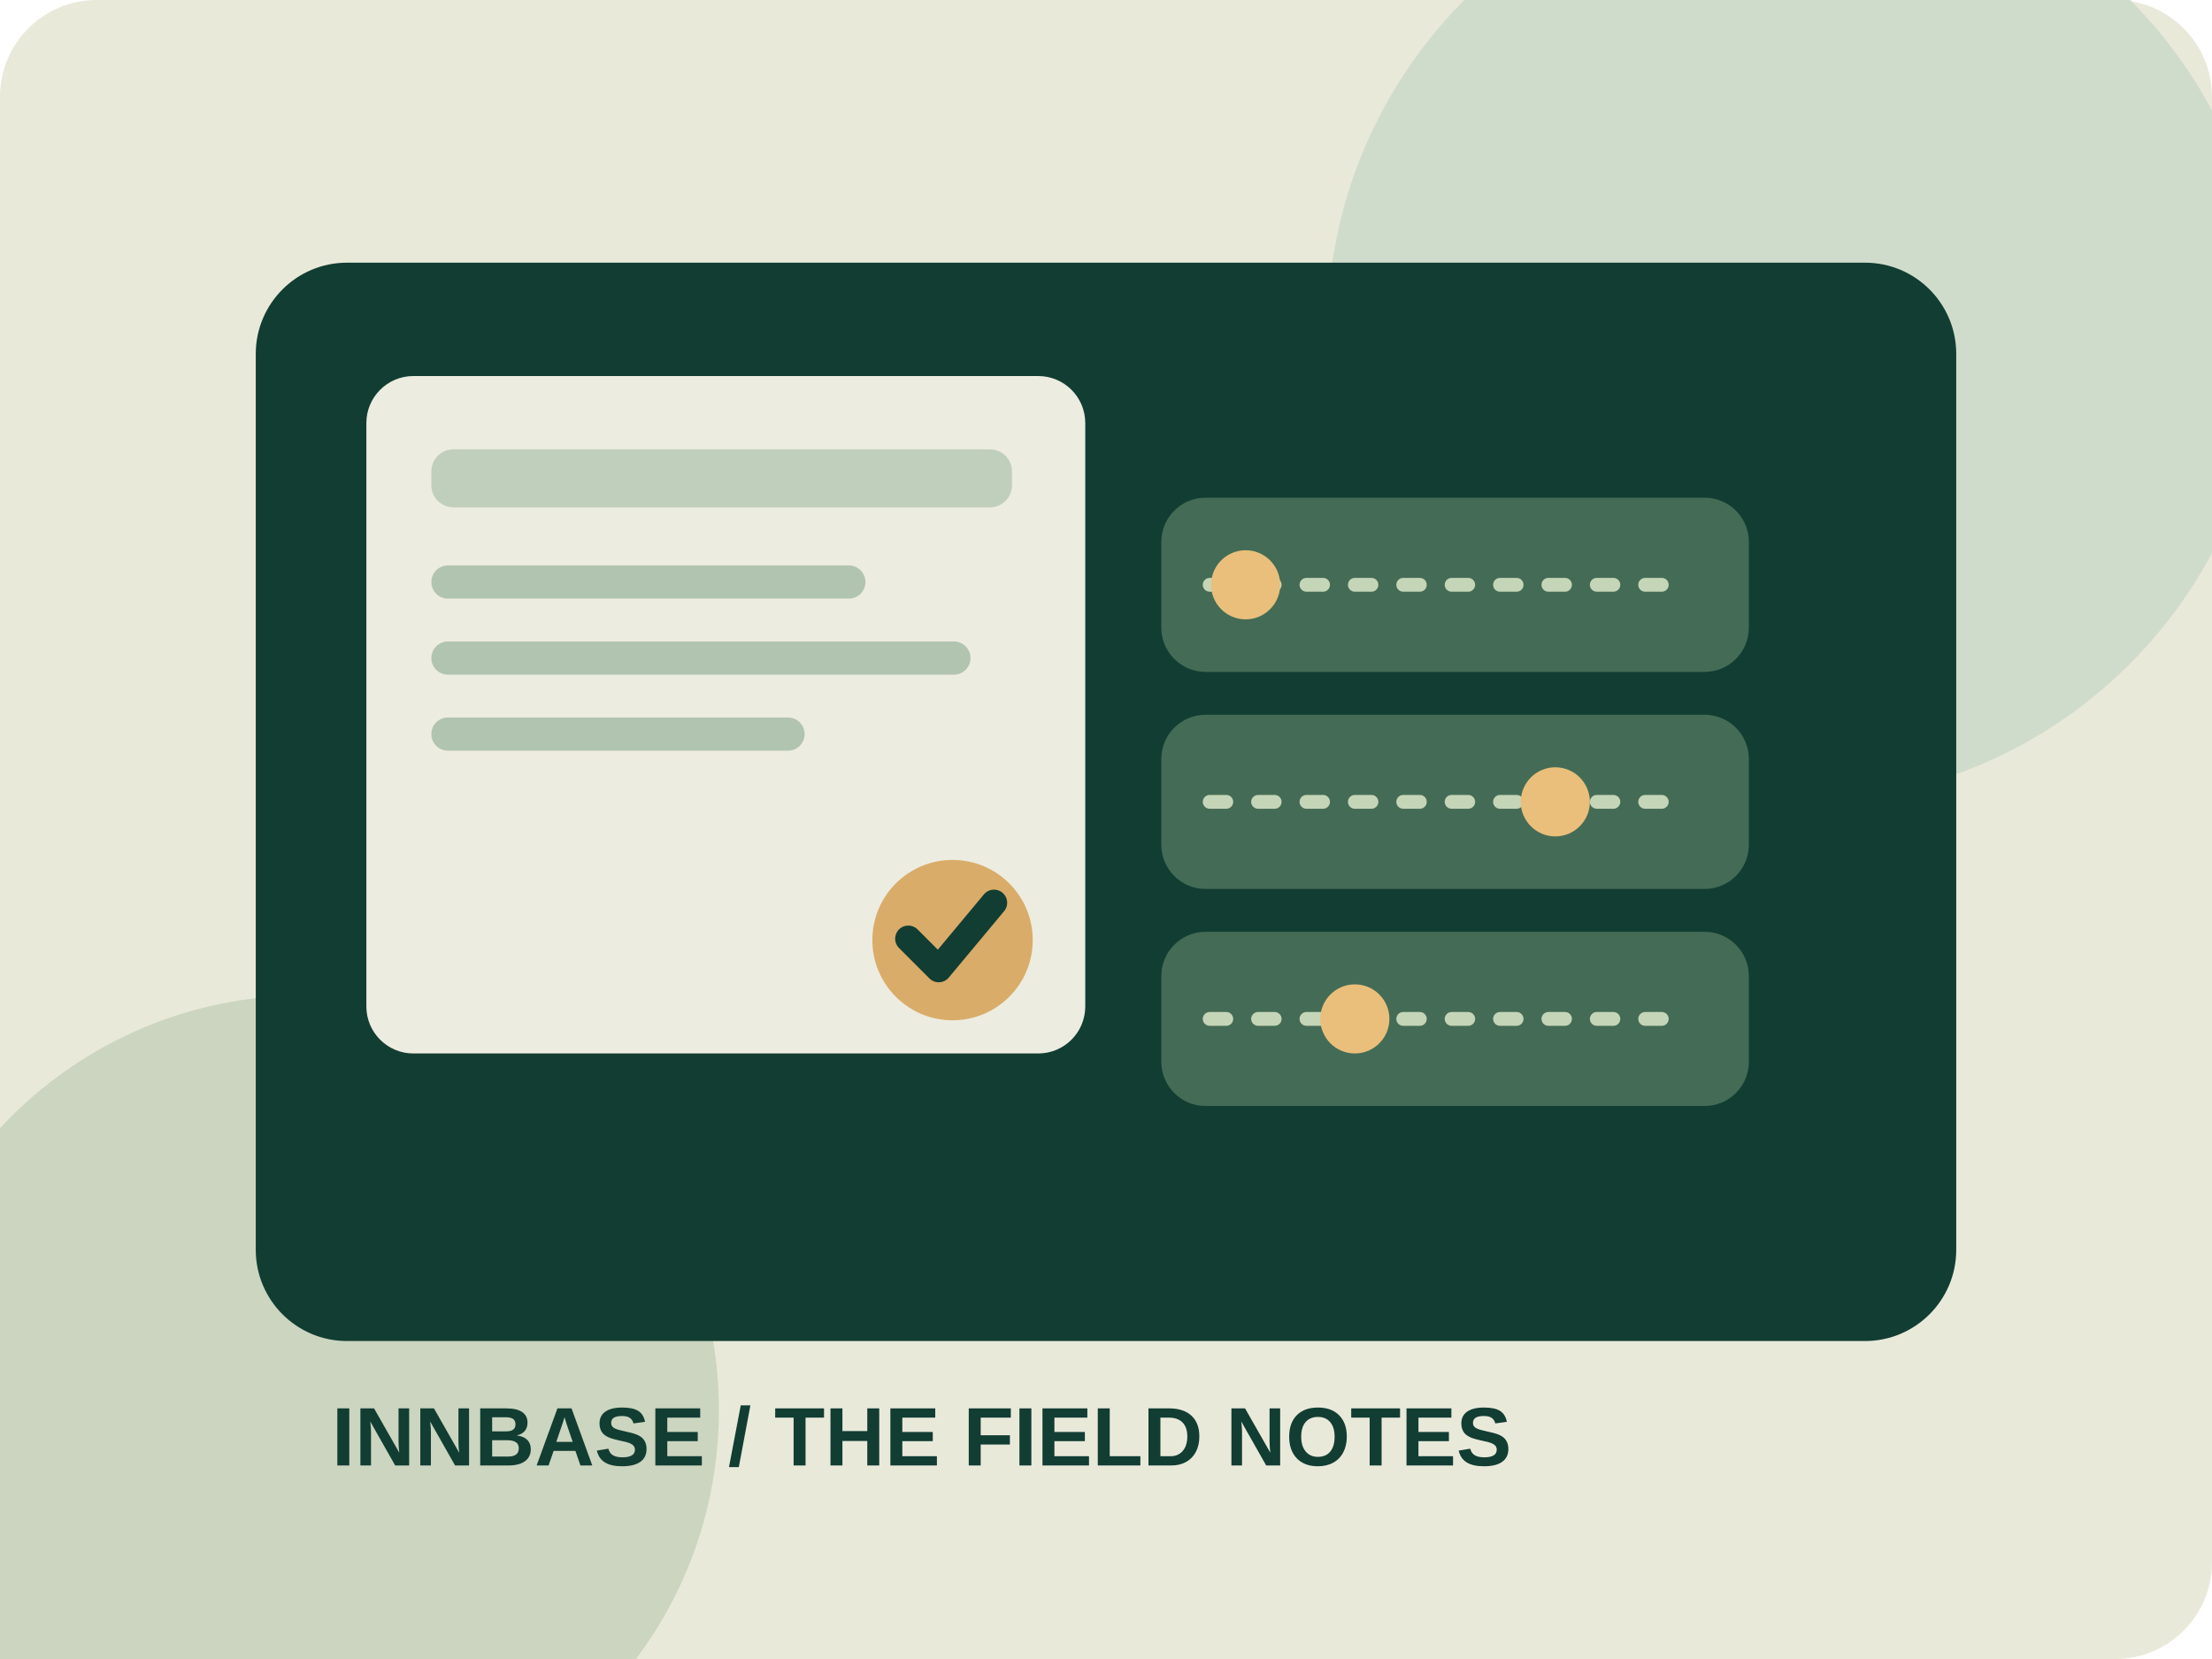
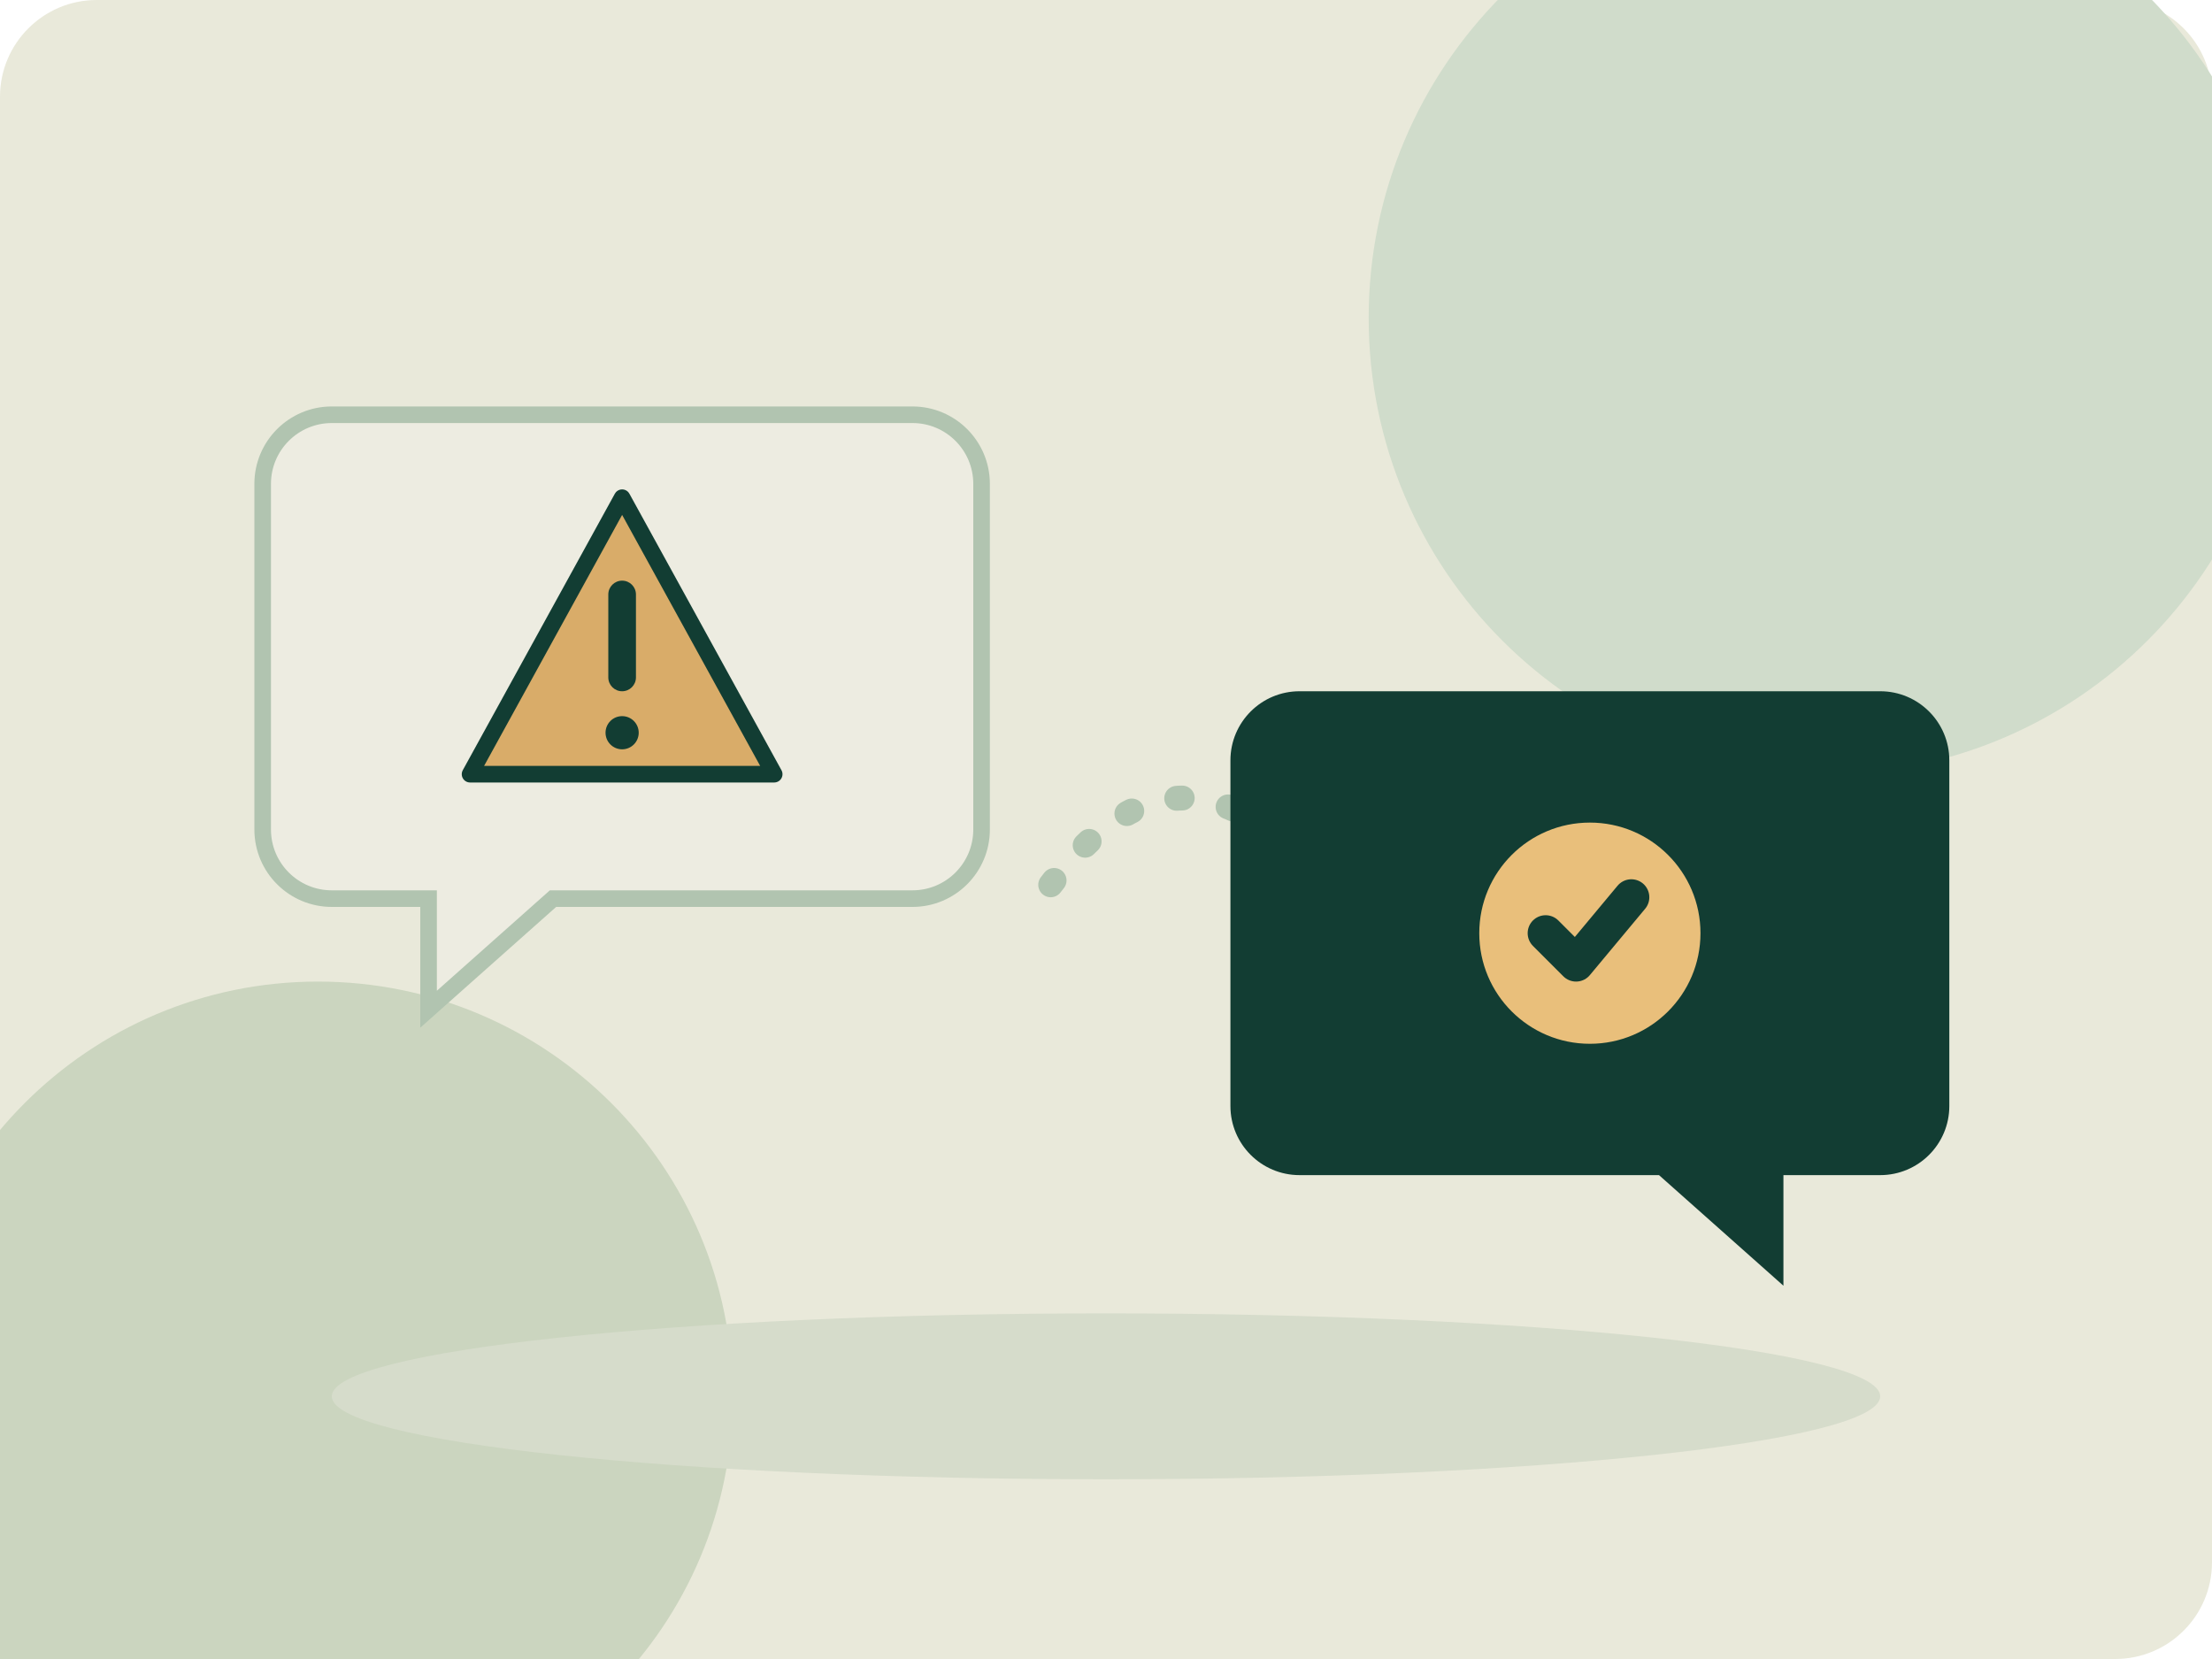
- <svg xmlns="http://www.w3.org/2000/svg" viewBox="0 0 1600 1200" role="img" aria-label="The guest is angry. Your handover is the real test.">
+ <svg xmlns="http://www.w3.org/2000/svg" viewBox="0 0 1600 1200" role="img" aria-label="A complaint resolved">
  <rect width="1600" height="1200" rx="70" fill="#E9E9DA" />
-   <circle cx="1300" cy="240" r="340" fill="#D0DCCB" />
-   <circle cx="220" cy="1020" r="300" fill="#CBD5BF" />
-   <rect x="185" y="190" width="1230" height="780" rx="66" fill="#123D33" />
-   <rect x="265" y="272" width="520" height="490" rx="34" fill="#EDECE1" />
-   <rect x="312" y="325" width="420" height="42" rx="16" fill="#C0CFBC" />
-   <rect x="312" y="409" width="314" height="24" rx="12" fill="#B1C4B0" />
-   <rect x="312" y="464" width="390" height="24" rx="12" fill="#B1C4B0" />
-   <rect x="312" y="519" width="270" height="24" rx="12" fill="#B1C4B0" />
-   <circle cx="689" cy="680" r="58" fill="#D9AC69" />
-   <path d="M657 679l22 22 40-48" fill="none" stroke="#123D33" stroke-width="19" stroke-linecap="round" stroke-linejoin="round" />
-   <rect x="840" y="360" width="425" height="126" rx="32" fill="#446B55" />
-   <rect x="840" y="517" width="425" height="126" rx="32" fill="#446B55" />
-   <rect x="840" y="674" width="425" height="126" rx="32" fill="#446B55" />
-   <path d="M875 423h330M875 580h330M875 737h330" stroke="#C5D5B7" stroke-width="10" stroke-linecap="round" stroke-dasharray="12 23" />
-   <circle cx="901" cy="423" r="25" fill="#E9BF7B" />
-   <circle cx="1125" cy="580" r="25" fill="#E9BF7B" />
-   <circle cx="980" cy="737" r="25" fill="#E9BF7B" />
-   <text x="240" y="1060" fill="#123D33" font-size="60" font-family="Arial, sans-serif" font-weight="700">INNBASE / THE FIELD NOTES</text>
+   <circle cx="1320" cy="230" r="330" fill="#D0DCCB" />
+   <circle cx="230" cy="1010" r="300" fill="#CBD5BF" />
+   <ellipse cx="800" cy="1010" rx="560" ry="60" fill="#D6DCCB" />
+   <path d="M240 300h420a50 50 0 0 1 50 50v250a50 50 0 0 1 -50 50h-260l-90 80v-80h-70a50 50 0 0 1 -50 -50v-250a50 50 0 0 1 50 -50z" fill="#EDECE1" stroke="#B1C4B0" stroke-width="12" />
+   <path d="M450 360 L560 560 H340 Z" fill="#D9AC69" stroke="#123D33" stroke-width="12" stroke-linejoin="round" />
+   <rect x="440" y="420" width="20" height="80" rx="10" fill="#123D33" />
+   <circle cx="450" cy="530" r="12" fill="#123D33" />
+   <path d="M760 640 C820 560 880 560 940 620" fill="none" stroke="#B1C4B0" stroke-width="18" stroke-linecap="round" stroke-dasharray="4 34" />
+   <path d="M900 590 l45 34 -40 40" fill="none" stroke="#B1C4B0" stroke-width="18" stroke-linecap="round" stroke-linejoin="round" />
+   <path d="M940 500h420a50 50 0 0 1 50 50v250a50 50 0 0 1 -50 50h-70v80l-90 -80h-260a50 50 0 0 1 -50 -50v-250a50 50 0 0 1 50 -50z" fill="#123D33" />
+   <circle cx="1150" cy="675" r="80" fill="#E9BF7B" />
+   <path d="M1118 675l22 22 40-48" fill="none" stroke="#123D33" stroke-width="26" stroke-linecap="round" stroke-linejoin="round" />
</svg>
